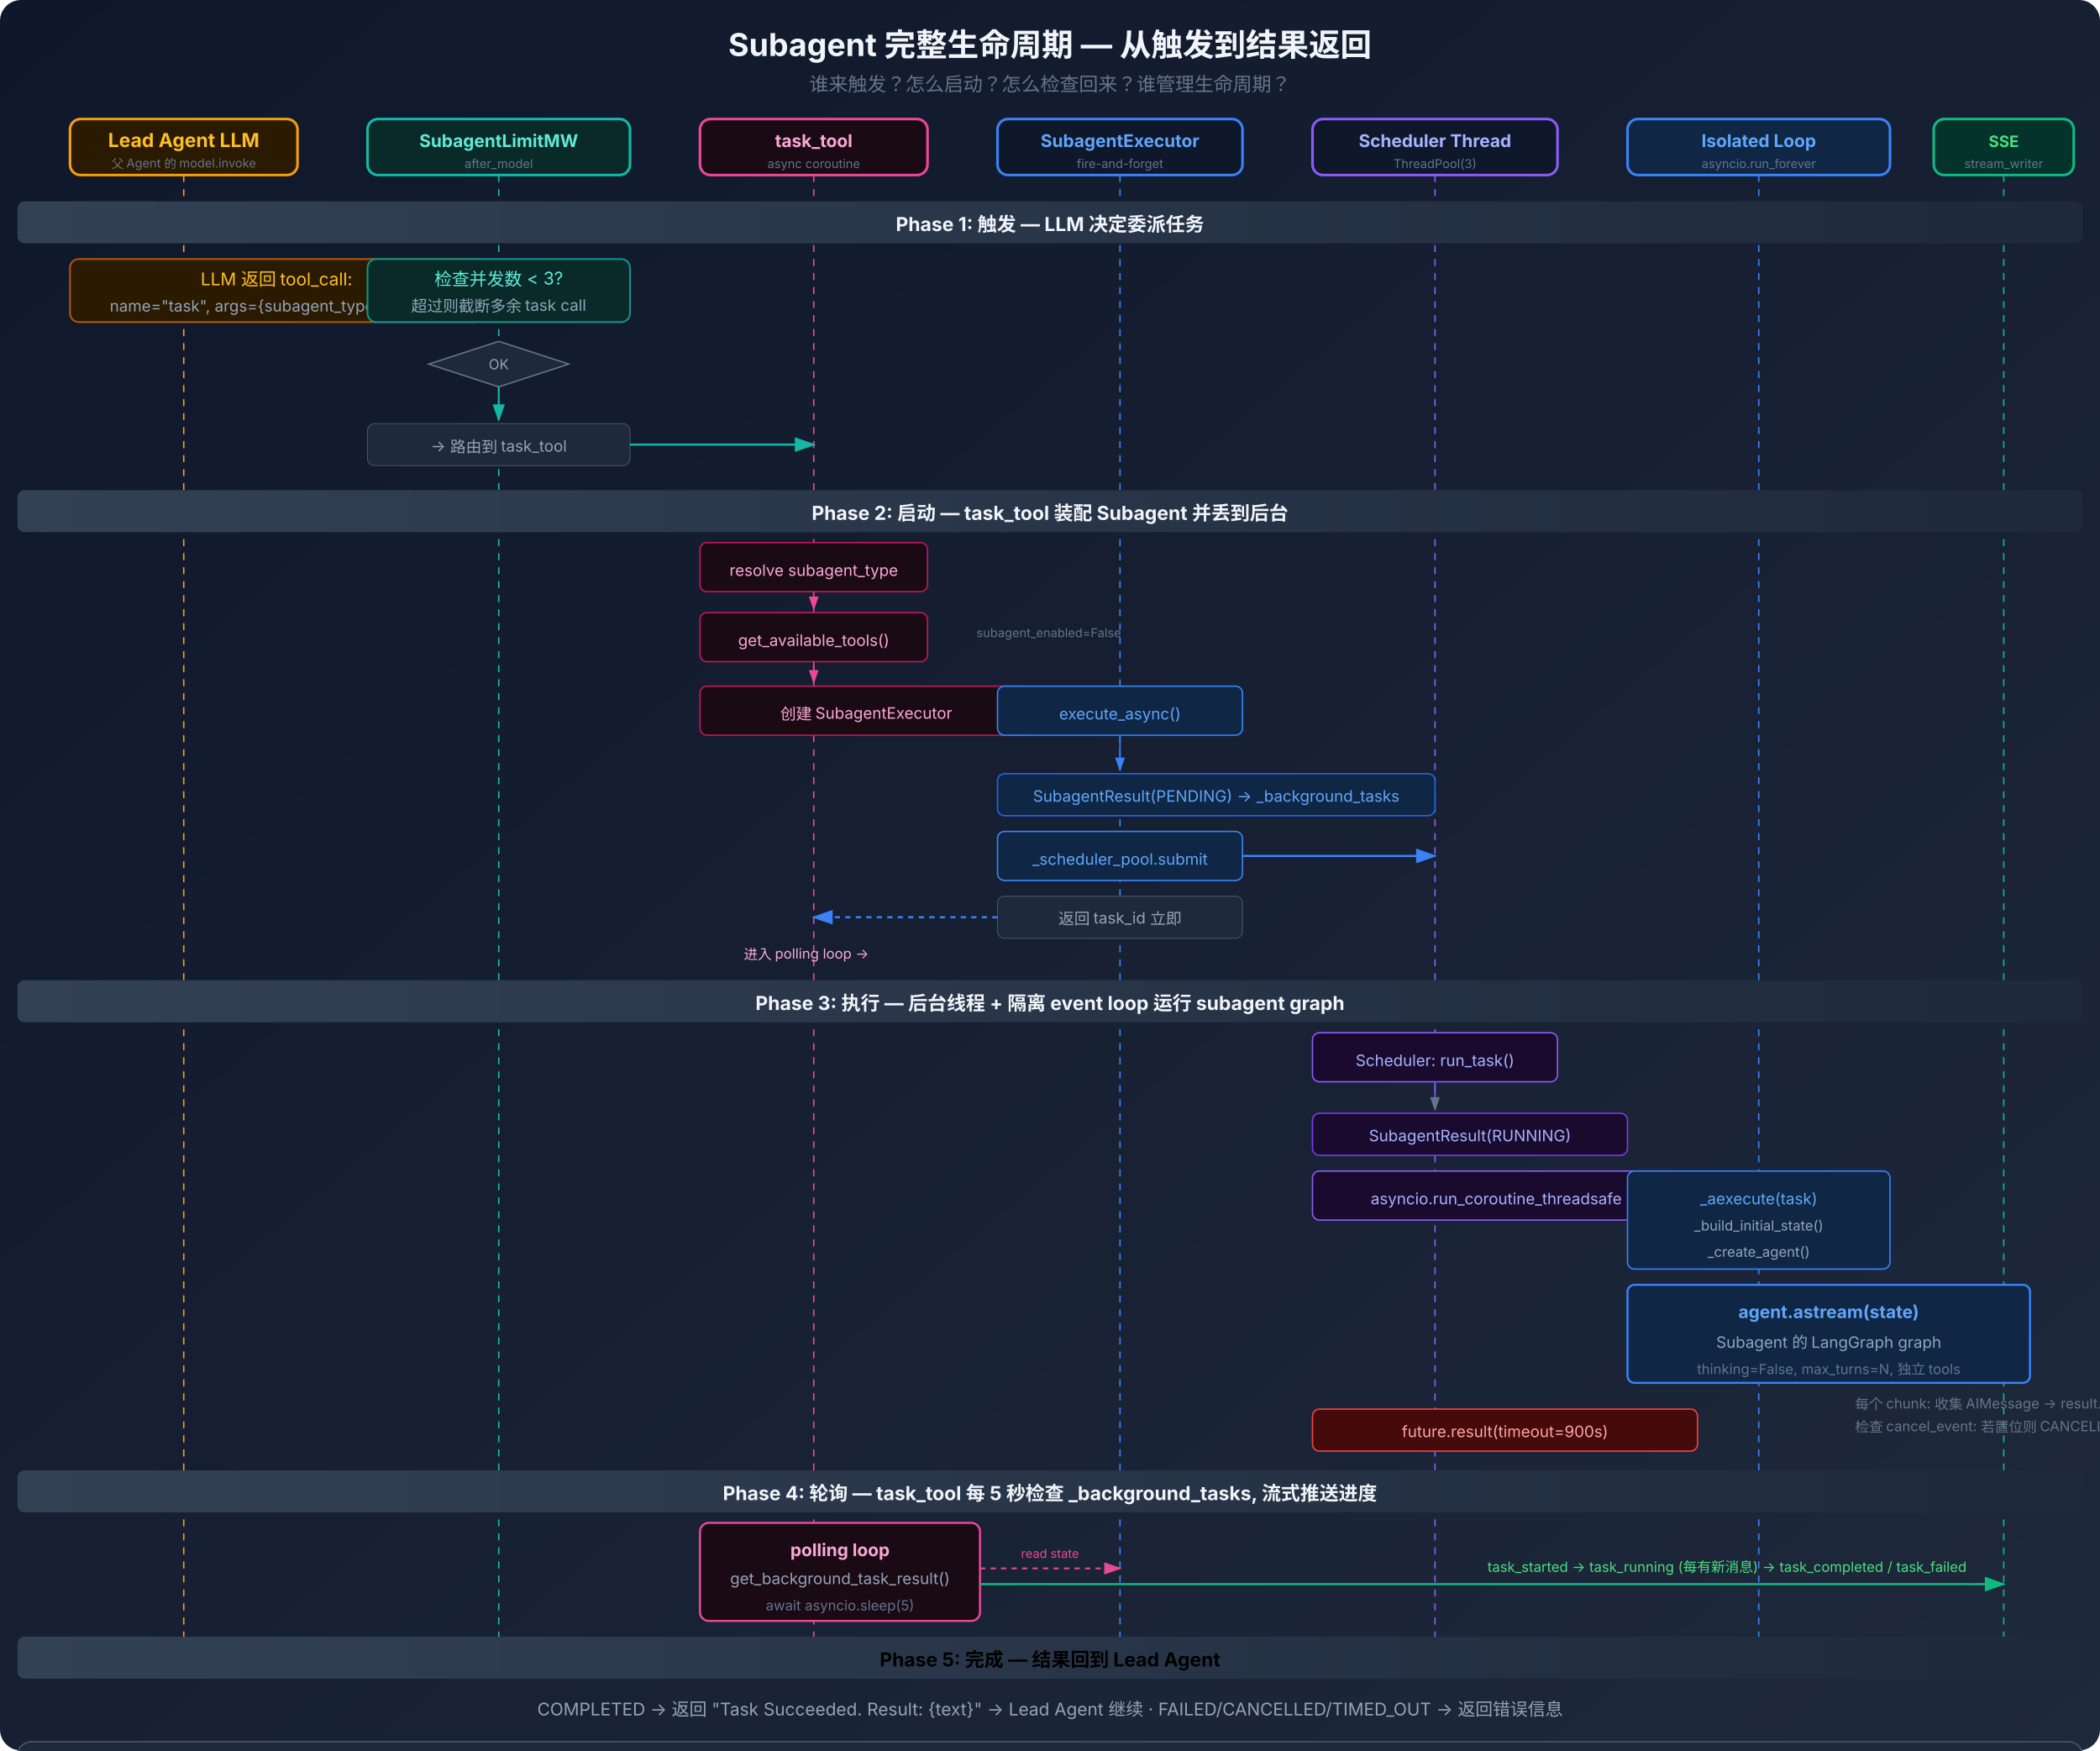
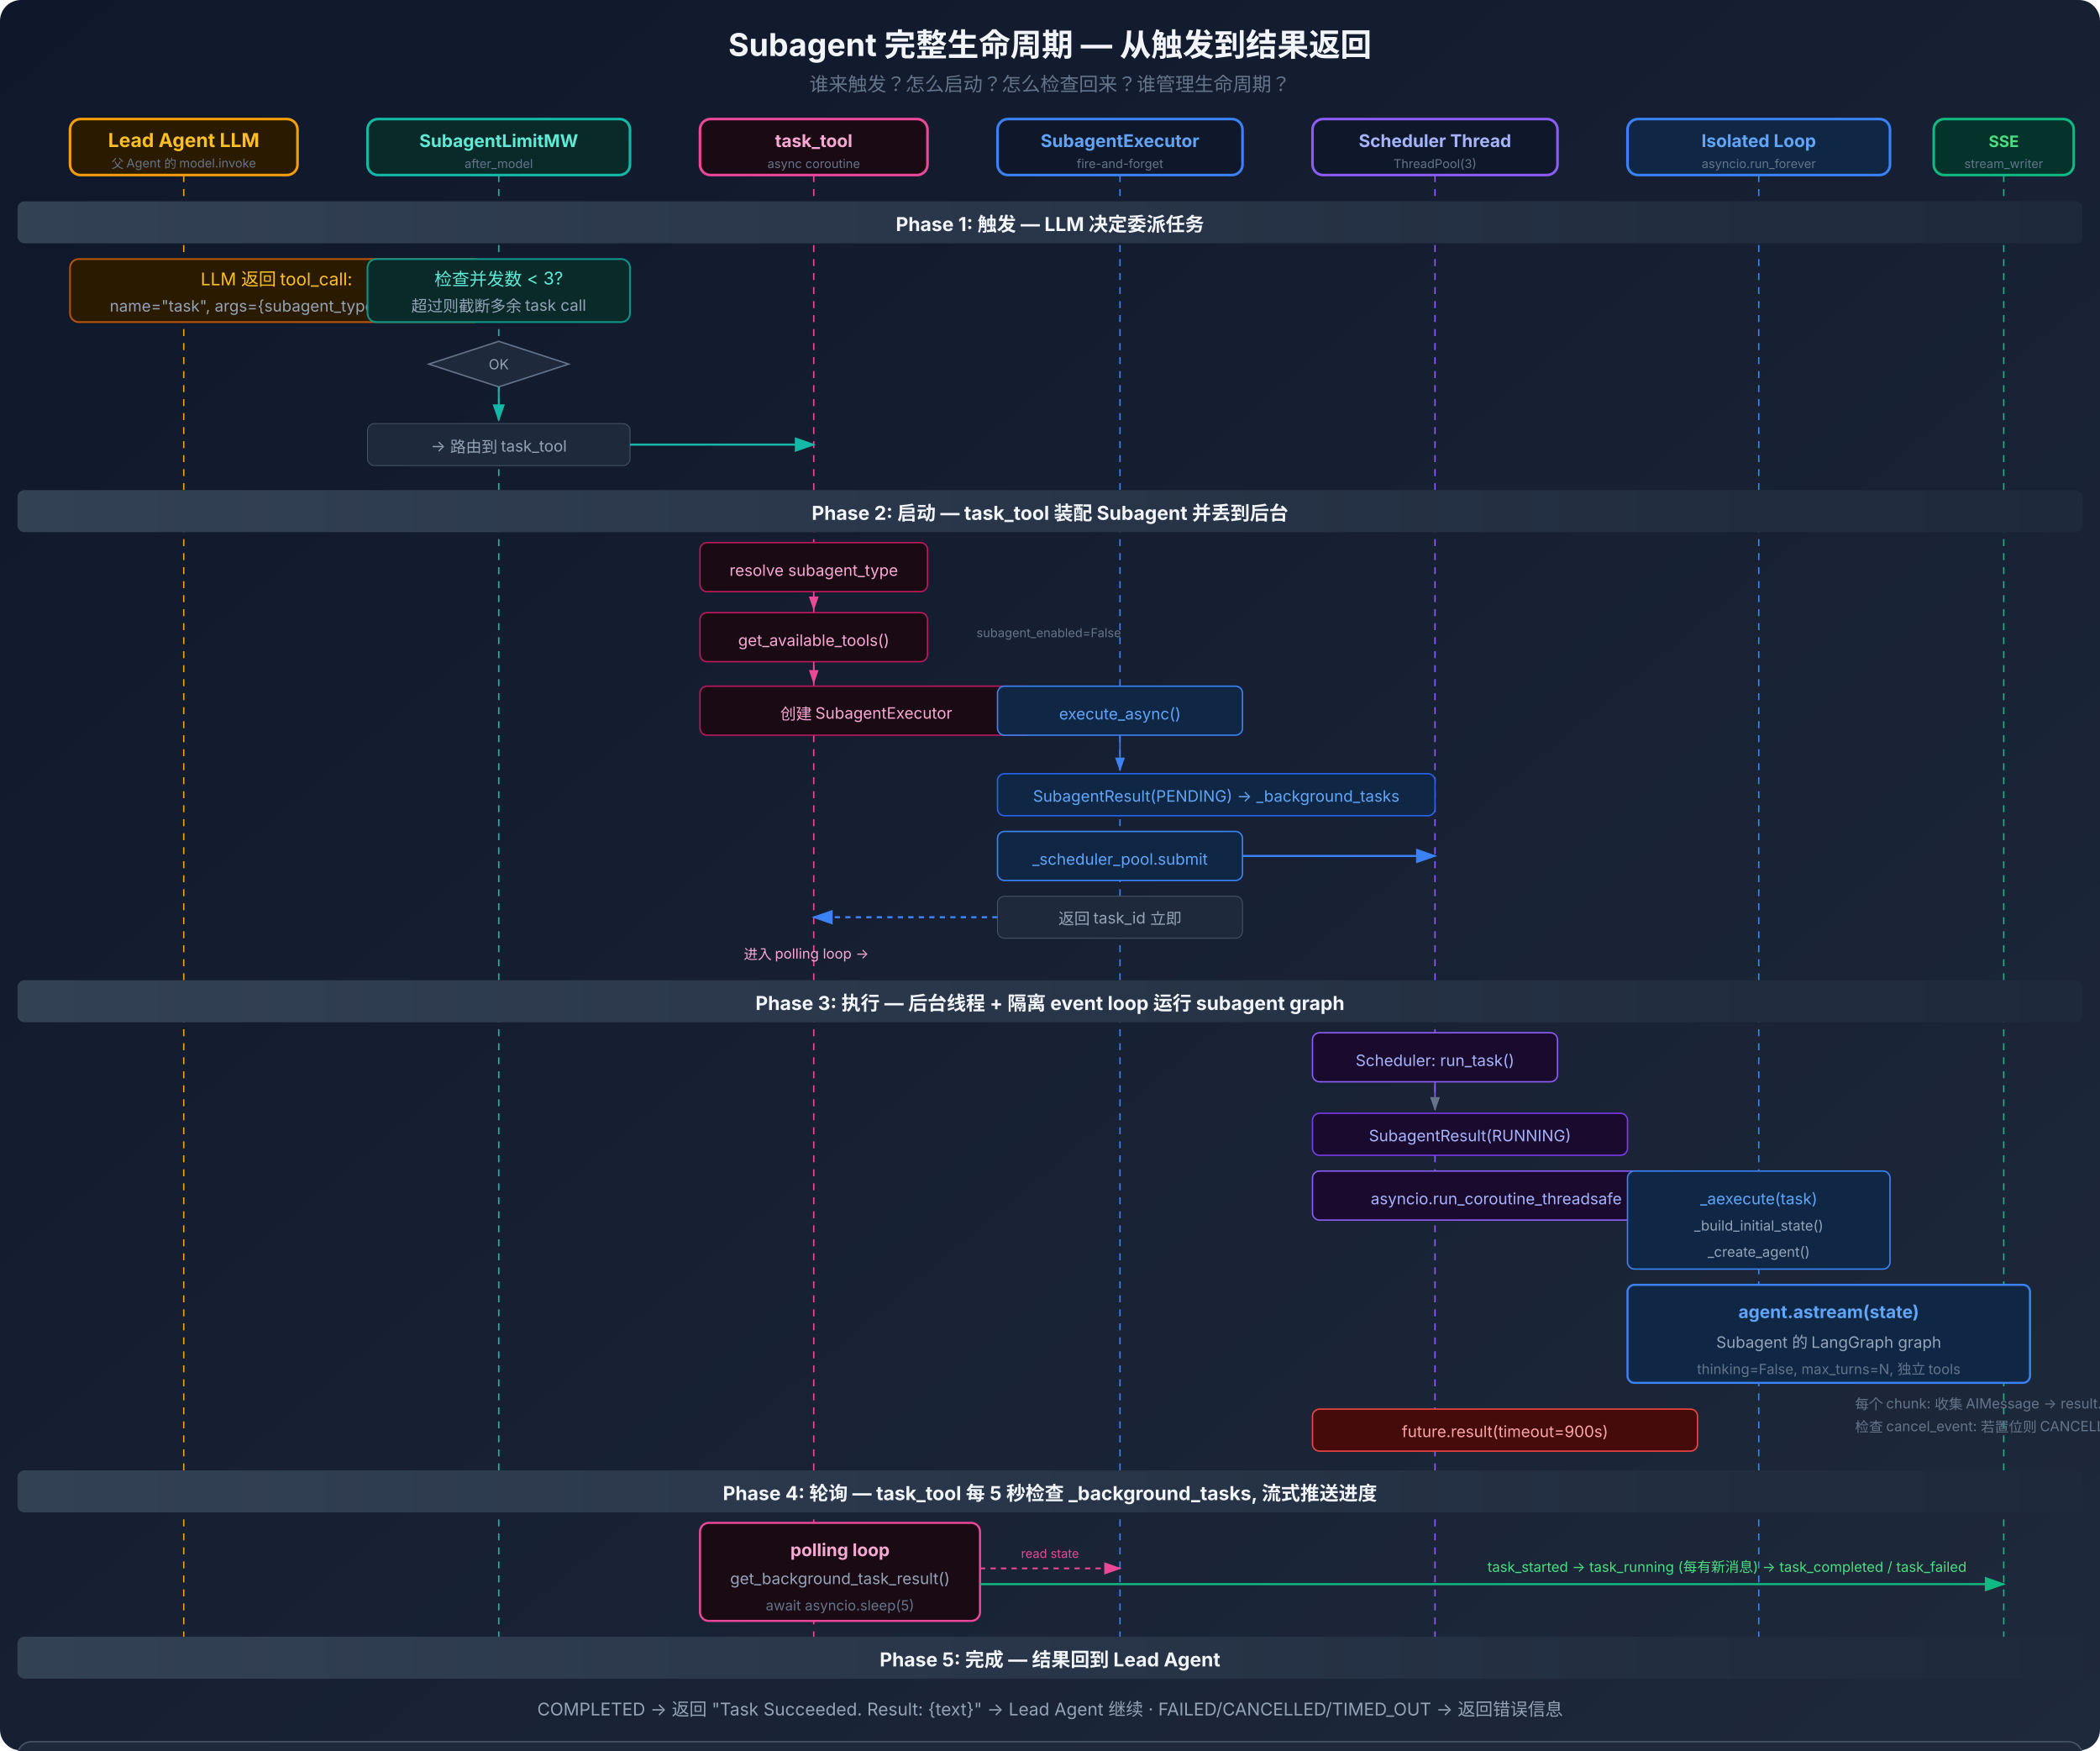
<svg xmlns="http://www.w3.org/2000/svg" viewBox="0 0 1200 1000" font-family="system-ui, -apple-system, sans-serif">
  <defs>
    <marker id="arrow" markerWidth="10" markerHeight="7" refX="9" refY="3.5" orient="auto">
      <polygon points="0 0, 10 3.5, 0 7" fill="#64748b" />
    </marker>
    <marker id="arrow-orange" markerWidth="10" markerHeight="7" refX="9" refY="3.5" orient="auto">
      <polygon points="0 0, 10 3.5, 0 7" fill="#f59e0b" />
    </marker>
    <marker id="arrow-teal" markerWidth="10" markerHeight="7" refX="9" refY="3.5" orient="auto">
      <polygon points="0 0, 10 3.5, 0 7" fill="#14b8a6" />
    </marker>
    <marker id="arrow-blue" markerWidth="10" markerHeight="7" refX="9" refY="3.5" orient="auto">
      <polygon points="0 0, 10 3.5, 0 7" fill="#3b82f6" />
    </marker>
    <marker id="arrow-green" markerWidth="10" markerHeight="7" refX="9" refY="3.5" orient="auto">
      <polygon points="0 0, 10 3.5, 0 7" fill="#10b981" />
    </marker>
    <marker id="arrow-pink" markerWidth="10" markerHeight="7" refX="9" refY="3.5" orient="auto">
      <polygon points="0 0, 10 3.5, 0 7" fill="#ec4899" />
    </marker>
    <linearGradient id="bg" x1="0%" y1="0%" x2="100%" y2="100%">
      <stop offset="0%" style="stop-color:#0f172a" />
      <stop offset="100%" style="stop-color:#1e293b" />
    </linearGradient>
    <linearGradient id="phaseGrad" x1="0%" y1="0%" x2="100%" y2="0%">
      <stop offset="0%" style="stop-color:#334155" />
      <stop offset="100%" style="stop-color:#1e293b" />
    </linearGradient>
    <filter id="shadow">
      <feDropShadow dx="0" dy="2" stdDeviation="3" flood-opacity="0.3" />
    </filter>
  </defs>
  <rect width="1200" height="1000" rx="12" fill="url(#bg)" />
  <text x="600" y="32" text-anchor="middle" fill="#f1f5f9" font-size="18" font-weight="bold">Subagent 完整生命周期 — 从触发到结果返回</text>
  <text x="600" y="52" text-anchor="middle" fill="#64748b" font-size="11">谁来触发？怎么启动？怎么检查回来？谁管理生命周期？</text>
  <rect x="40" y="68" width="130" height="32" rx="6" fill="#2a1a00" stroke="#f59e0b" stroke-width="1.5" />
  <text x="105" y="84" text-anchor="middle" fill="#fbbf24" font-size="11" font-weight="bold">Lead Agent LLM</text>
  <text x="105" y="96" text-anchor="middle" fill="#64748b" font-size="7">父 Agent 的 model.invoke</text>
  <line x1="105" y1="100" x2="105" y2="940" stroke="#f59e0b" stroke-width="0.8" stroke-dasharray="4,4" />
  <rect x="210" y="68" width="150" height="32" rx="6" fill="#0a2a2a" stroke="#14b8a6" stroke-width="1.5" />
  <text x="285" y="84" text-anchor="middle" fill="#5eead4" font-size="10" font-weight="bold">SubagentLimitMW</text>
  <text x="285" y="96" text-anchor="middle" fill="#64748b" font-size="7">after_model</text>
  <line x1="285" y1="100" x2="285" y2="940" stroke="#14b8a6" stroke-width="0.8" stroke-dasharray="4,4" />
  <rect x="400" y="68" width="130" height="32" rx="6" fill="#1a0a14" stroke="#ec4899" stroke-width="1.5" />
  <text x="465" y="84" text-anchor="middle" fill="#f9a8d4" font-size="10" font-weight="bold">task_tool</text>
  <text x="465" y="96" text-anchor="middle" fill="#64748b" font-size="7">async coroutine</text>
  <line x1="465" y1="100" x2="465" y2="940" stroke="#ec4899" stroke-width="0.8" stroke-dasharray="4,4" />
  <rect x="570" y="68" width="140" height="32" rx="6" fill="#0f172a" stroke="#3b82f6" stroke-width="1.5" />
  <text x="640" y="84" text-anchor="middle" fill="#60a5fa" font-size="10" font-weight="bold">SubagentExecutor</text>
  <text x="640" y="96" text-anchor="middle" fill="#64748b" font-size="7">fire-and-forget</text>
  <line x1="640" y1="100" x2="640" y2="940" stroke="#3b82f6" stroke-width="0.8" stroke-dasharray="4,4" />
  <rect x="750" y="68" width="140" height="32" rx="6" fill="#0f172a" stroke="#8b5cf6" stroke-width="1.5" />
  <text x="820" y="84" text-anchor="middle" fill="#a5b4fc" font-size="10" font-weight="bold">Scheduler Thread</text>
  <text x="820" y="96" text-anchor="middle" fill="#64748b" font-size="7">ThreadPool(3)</text>
  <line x1="820" y1="100" x2="820" y2="940" stroke="#8b5cf6" stroke-width="0.8" stroke-dasharray="4,4" />
  <rect x="930" y="68" width="150" height="32" rx="6" fill="#0f2744" stroke="#3b82f6" stroke-width="1.5" />
  <text x="1005" y="84" text-anchor="middle" fill="#60a5fa" font-size="10" font-weight="bold">Isolated Loop</text>
  <text x="1005" y="96" text-anchor="middle" fill="#64748b" font-size="7">asyncio.run_forever</text>
  <line x1="1005" y1="100" x2="1005" y2="940" stroke="#3b82f6" stroke-width="0.8" stroke-dasharray="4,4" />
  <rect x="1105" y="68" width="80" height="32" rx="6" fill="#04332b" stroke="#10b981" stroke-width="1.5" />
  <text x="1145" y="84" text-anchor="middle" fill="#4ade80" font-size="9" font-weight="bold">SSE</text>
  <text x="1145" y="96" text-anchor="middle" fill="#64748b" font-size="7">stream_writer</text>
  <line x1="1145" y1="100" x2="1145" y2="940" stroke="#10b981" stroke-width="0.8" stroke-dasharray="4,4" />
  <rect x="10" y="115" width="1180" height="24" rx="4" fill="url(#phaseGrad)" />
  <text x="600" y="132" text-anchor="middle" fill="#f1f5f9" font-size="11" font-weight="bold">Phase 1: 触发 — LLM 决定委派任务</text>
  <rect x="40" y="148" width="236" height="36" rx="5" fill="#2a1a00" stroke="#b45309" stroke-width="1" />
  <text x="158" y="163" text-anchor="middle" fill="#fbbf24" font-size="10">LLM 返回 tool_call:</text>
  <text x="158" y="178" text-anchor="middle" fill="#94a3b8" font-size="9">name="task", args={subagent_type, prompt}</text>
  <line x1="276" y1="166" x2="285" y2="166" stroke="#f59e0b" stroke-width="1.2" marker-end="url(#arrow-orange)" />
  <rect x="210" y="148" width="150" height="36" rx="5" fill="#0a2a2a" stroke="#0d9488" stroke-width="1" />
  <text x="285" y="163" text-anchor="middle" fill="#5eead4" font-size="10">检查并发数 &lt; 3?</text>
  <text x="285" y="178" text-anchor="middle" fill="#94a3b8" font-size="9">超过则截断多余 task call</text>
  <polygon points="285,195 325,208 285,221 245,208" fill="#1e293b" stroke="#64748b" stroke-width="0.8" />
  <text x="285" y="211" text-anchor="middle" fill="#94a3b8" font-size="8">OK</text>
  <line x1="285" y1="221" x2="285" y2="240" stroke="#14b8a6" stroke-width="1" marker-end="url(#arrow-teal)" />
  <rect x="210" y="242" width="150" height="24" rx="4" fill="#1e293b" stroke="#475569" stroke-width="0.5" />
  <text x="285" y="258" text-anchor="middle" fill="#94a3b8" font-size="9">→ 路由到 task_tool</text>
  <line x1="360" y1="254" x2="465" y2="254" stroke="#14b8a6" stroke-width="1.2" marker-end="url(#arrow-teal)" />
  <rect x="10" y="280" width="1180" height="24" rx="4" fill="url(#phaseGrad)" />
  <text x="600" y="297" text-anchor="middle" fill="#f1f5f9" font-size="11" font-weight="bold">Phase 2: 启动 — task_tool 装配 Subagent 并丢到后台</text>
  <rect x="400" y="310" width="130" height="28" rx="4" fill="#1a0a14" stroke="#be185d" stroke-width="0.8" />
  <text x="465" y="329" text-anchor="middle" fill="#f9a8d4" font-size="9">resolve subagent_type</text>
  <line x1="465" y1="338" x2="465" y2="348" stroke="#ec4899" stroke-width="0.8" marker-end="url(#arrow-pink)" />
  <rect x="400" y="350" width="130" height="28" rx="4" fill="#1a0a14" stroke="#be185d" stroke-width="0.8" />
  <text x="465" y="369" text-anchor="middle" fill="#f9a8d4" font-size="9">get_available_tools()</text>
  <text x="558" y="364" fill="#64748b" font-size="7">subagent_enabled=False</text>
  <line x1="465" y1="378" x2="465" y2="390" stroke="#ec4899" stroke-width="0.8" marker-end="url(#arrow-pink)" />
  <rect x="400" y="392" width="190" height="28" rx="4" fill="#1a0a14" stroke="#be185d" stroke-width="0.8" />
  <text x="495" y="411" text-anchor="middle" fill="#f9a8d4" font-size="9">创建 SubagentExecutor</text>
  <line x1="590" y1="406" x2="640" y2="406" stroke="#ec4899" stroke-width="1" marker-end="url(#arrow-pink)" />
  <rect x="570" y="392" width="140" height="28" rx="4" fill="#0f2744" stroke="#3b82f6" stroke-width="0.8" />
  <text x="640" y="411" text-anchor="middle" fill="#60a5fa" font-size="9">execute_async()</text>
  <line x1="640" y1="420" x2="640" y2="440" stroke="#3b82f6" stroke-width="0.8" marker-end="url(#arrow-blue)" />
  <rect x="570" y="442" width="250" height="24" rx="4" fill="#0f2744" stroke="#2563eb" stroke-width="0.8" />
  <text x="695" y="458" text-anchor="middle" fill="#60a5fa" font-size="9">SubagentResult(PENDING) → _background_tasks</text>
  <rect x="570" y="475" width="140" height="28" rx="4" fill="#0f2744" stroke="#3b82f6" stroke-width="0.8" />
  <text x="640" y="494" text-anchor="middle" fill="#60a5fa" font-size="9">_scheduler_pool.submit</text>
  <line x1="710" y1="489" x2="820" y2="489" stroke="#3b82f6" stroke-width="1.2" marker-end="url(#arrow-blue)" />
  <rect x="570" y="512" width="140" height="24" rx="4" fill="#1e293b" stroke="#475569" stroke-width="0.5" />
  <text x="640" y="528" text-anchor="middle" fill="#94a3b8" font-size="9">返回 task_id 立即</text>
  <line x1="570" y1="524" x2="465" y2="524" stroke="#3b82f6" stroke-width="1.2" stroke-dasharray="3,3" marker-end="url(#arrow-blue)" />
  <text x="425" y="548" fill="#f9a8d4" font-size="8">进入 polling loop →</text>
  <rect x="10" y="560" width="1180" height="24" rx="4" fill="url(#phaseGrad)" />
  <text x="600" y="577" text-anchor="middle" fill="#f1f5f9" font-size="11" font-weight="bold">Phase 3: 执行 — 后台线程 + 隔离 event loop 运行 subagent graph</text>
  <rect x="750" y="590" width="140" height="28" rx="4" fill="#1a0a2e" stroke="#8b5cf6" stroke-width="0.8" />
  <text x="820" y="609" text-anchor="middle" fill="#a5b4fc" font-size="9">Scheduler: run_task()</text>
  <line x1="820" y1="618" x2="820" y2="634" stroke="#8b5cf6" stroke-width="0.8" marker-end="url(#arrow)" />
  <rect x="750" y="636" width="180" height="24" rx="4" fill="#1a0a2e" stroke="#7c3aed" stroke-width="0.8" />
  <text x="840" y="652" text-anchor="middle" fill="#a5b4fc" font-size="9">SubagentResult(RUNNING)</text>
  <rect x="750" y="669" width="210" height="28" rx="4" fill="#1a0a2e" stroke="#8b5cf6" stroke-width="0.8" />
  <text x="855" y="688" text-anchor="middle" fill="#a5b4fc" font-size="9">asyncio.run_coroutine_threadsafe</text>
  <line x1="960" y1="683" x2="1005" y2="683" stroke="#8b5cf6" stroke-width="1.2" marker-end="url(#arrow-purple)" />
  <rect x="930" y="669" width="150" height="56" rx="4" fill="#0f2744" stroke="#3b82f6" stroke-width="0.8" />
  <text x="1005" y="688" text-anchor="middle" fill="#60a5fa" font-size="9">_aexecute(task)</text>
  <text x="1005" y="703" text-anchor="middle" fill="#94a3b8" font-size="8">_build_initial_state()</text>
  <text x="1005" y="718" text-anchor="middle" fill="#94a3b8" font-size="8">_create_agent()</text>
  <rect x="930" y="734" width="230" height="56" rx="4" fill="#0f2744" stroke="#3b82f6" stroke-width="1.2" />
  <text x="1045" y="753" text-anchor="middle" fill="#60a5fa" font-size="10" font-weight="bold">agent.astream(state)</text>
  <text x="1045" y="770" text-anchor="middle" fill="#94a3b8" font-size="9">Subagent 的 LangGraph graph</text>
  <text x="1045" y="785" text-anchor="middle" fill="#64748b" font-size="8">thinking=False, max_turns=N, 独立 tools</text>
  <text x="1060" y="805" fill="#64748b" font-size="8">每个 chunk: 收集 AIMessage → result.ai_messages</text>
  <text x="1060" y="818" fill="#64748b" font-size="8">检查 cancel_event: 若置位则 CANCELLED</text>
  <rect x="750" y="805" width="220" height="24" rx="4" fill="#450a0a" stroke="#ef4444" stroke-width="0.8" />
  <text x="860" y="821" text-anchor="middle" fill="#fca5a5" font-size="9">future.result(timeout=900s)</text>
  <rect x="10" y="840" width="1180" height="24" rx="4" fill="url(#phaseGrad)" />
  <text x="600" y="857" text-anchor="middle" fill="#f1f5f9" font-size="11" font-weight="bold">Phase 4: 轮询 — task_tool 每 5 秒检查 _background_tasks, 流式推送进度</text>
  <rect x="400" y="870" width="160" height="56" rx="5" fill="#1a0a14" stroke="#ec4899" stroke-width="1.2" />
  <text x="480" y="889" text-anchor="middle" fill="#f9a8d4" font-size="10" font-weight="bold">polling loop</text>
  <text x="480" y="905" text-anchor="middle" fill="#94a3b8" font-size="9">get_background_task_result()</text>
  <text x="480" y="920" text-anchor="middle" fill="#64748b" font-size="8">await asyncio.sleep(5)</text>
  <line x1="560" y1="896" x2="640" y2="896" stroke="#ec4899" stroke-width="1" stroke-dasharray="3,3" marker-end="url(#arrow-pink)" />
  <text x="600" y="890" text-anchor="middle" fill="#ec4899" font-size="7">read state</text>
  <line x1="560" y1="905" x2="1145" y2="905" stroke="#10b981" stroke-width="1.2" marker-end="url(#arrow-green)" />
  <text x="850" y="898" fill="#4ade80" font-size="8">task_started → task_running (每有新消息) → task_completed / task_failed</text>
  <rect x="10" y="935" width="1180" height="24" rx="4" fill="url(#phaseGrad)" />
-   <text x="600" y="952" text-anchor="middle" fill="#1f5f9" font-size="11" font-weight="bold">Phase 5: 完成 — 结果回到 Lead Agent</text>
+   <text x="600" y="952" text-anchor="middle" fill="#f1f5f9" font-size="11" font-weight="bold">Phase 5: 完成 — 结果回到 Lead Agent</text>
  <text x="600" y="980" text-anchor="middle" fill="#94a3b8" font-size="10">COMPLETED → 返回 "Task Succeeded. Result: {text}" → Lead Agent 继续 · FAILED/CANCELLED/TIMED_OUT → 返回错误信息</text>
  <rect x="10" y="995" width="1180" height="120" rx="8" fill="#1e293b" stroke="#475569" stroke-width="0.8" />
  <text x="30" y="1020" fill="#f1f5f9" font-size="12" font-weight="bold">关键数字</text>
  <rect x="30" y="1032" width="170" height="36" rx="5" fill="#0a2a2a" stroke="#14b8a6" stroke-width="0.6" />
  <text x="115" y="1049" text-anchor="middle" fill="#5eead4" font-size="10" font-weight="bold">max_concurrent = 3</text>
  <text x="115" y="1063" text-anchor="middle" fill="#94a3b8" font-size="8">超过截断 (after_model)</text>
  <rect x="215" y="1032" width="170" height="36" rx="5" fill="#1a0a14" stroke="#ec4899" stroke-width="0.6" />
  <text x="300" y="1049" text-anchor="middle" fill="#f9a8d4" font-size="10" font-weight="bold">poll_interval = 5s</text>
  <text x="300" y="1063" text-anchor="middle" fill="#94a3b8" font-size="8">task_tool 轮询频率</text>
  <rect x="400" y="1032" width="170" height="36" rx="5" fill="#1a0a2e" stroke="#8b5cf6" stroke-width="0.6" />
  <text x="485" y="1049" text-anchor="middle" fill="#a5b4fc" font-size="10" font-weight="bold">timeout = 900s</text>
  <text x="485" y="1063" text-anchor="middle" fill="#94a3b8" font-size="8">future.result(timeout)</text>
  <rect x="585" y="1032" width="170" height="36" rx="5" fill="#0f2744" stroke="#3b82f6" stroke-width="0.6" />
  <text x="670" y="1049" text-anchor="middle" fill="#60a5fa" font-size="10" font-weight="bold">scheduler_pool = 3</text>
  <text x="670" y="1063" text-anchor="middle" fill="#94a3b8" font-size="8">ThreadPoolExecutor workers</text>
  <rect x="770" y="1032" width="190" height="36" rx="5" fill="#0f2744" stroke="#3b82f6" stroke-width="0.6" />
  <text x="865" y="1049" text-anchor="middle" fill="#60a5fa" font-size="10" font-weight="bold">isolated_loop = 1 (shared)</text>
  <text x="865" y="1063" text-anchor="middle" fill="#94a3b8" font-size="8">asyncio.run_forever daemon</text>
  <rect x="975" y="1032" width="200" height="36" rx="5" fill="#04332b" stroke="#10b981" stroke-width="0.6" />
  <text x="1075" y="1049" text-anchor="middle" fill="#4ade80" font-size="10" font-weight="bold">token 合入父 agent</text>
  <text x="1075" y="1063" text-anchor="middle" fill="#94a3b8" font-size="8">TokenUsageMiddleware 合并</text>
  <text x="30" y="1100" fill="#64748b" font-size="9">三个核心问题的答案：① LLM 产出 task tool_call 即触发 ② task_tool 每 5s 轮询 _background_tasks + 流式推 SSE ③ Subagent 生命周期由双线程池管理 (scheduler pool 管理 timeout + status，isolated loop 执行 agent.astream)</text>
</svg>
